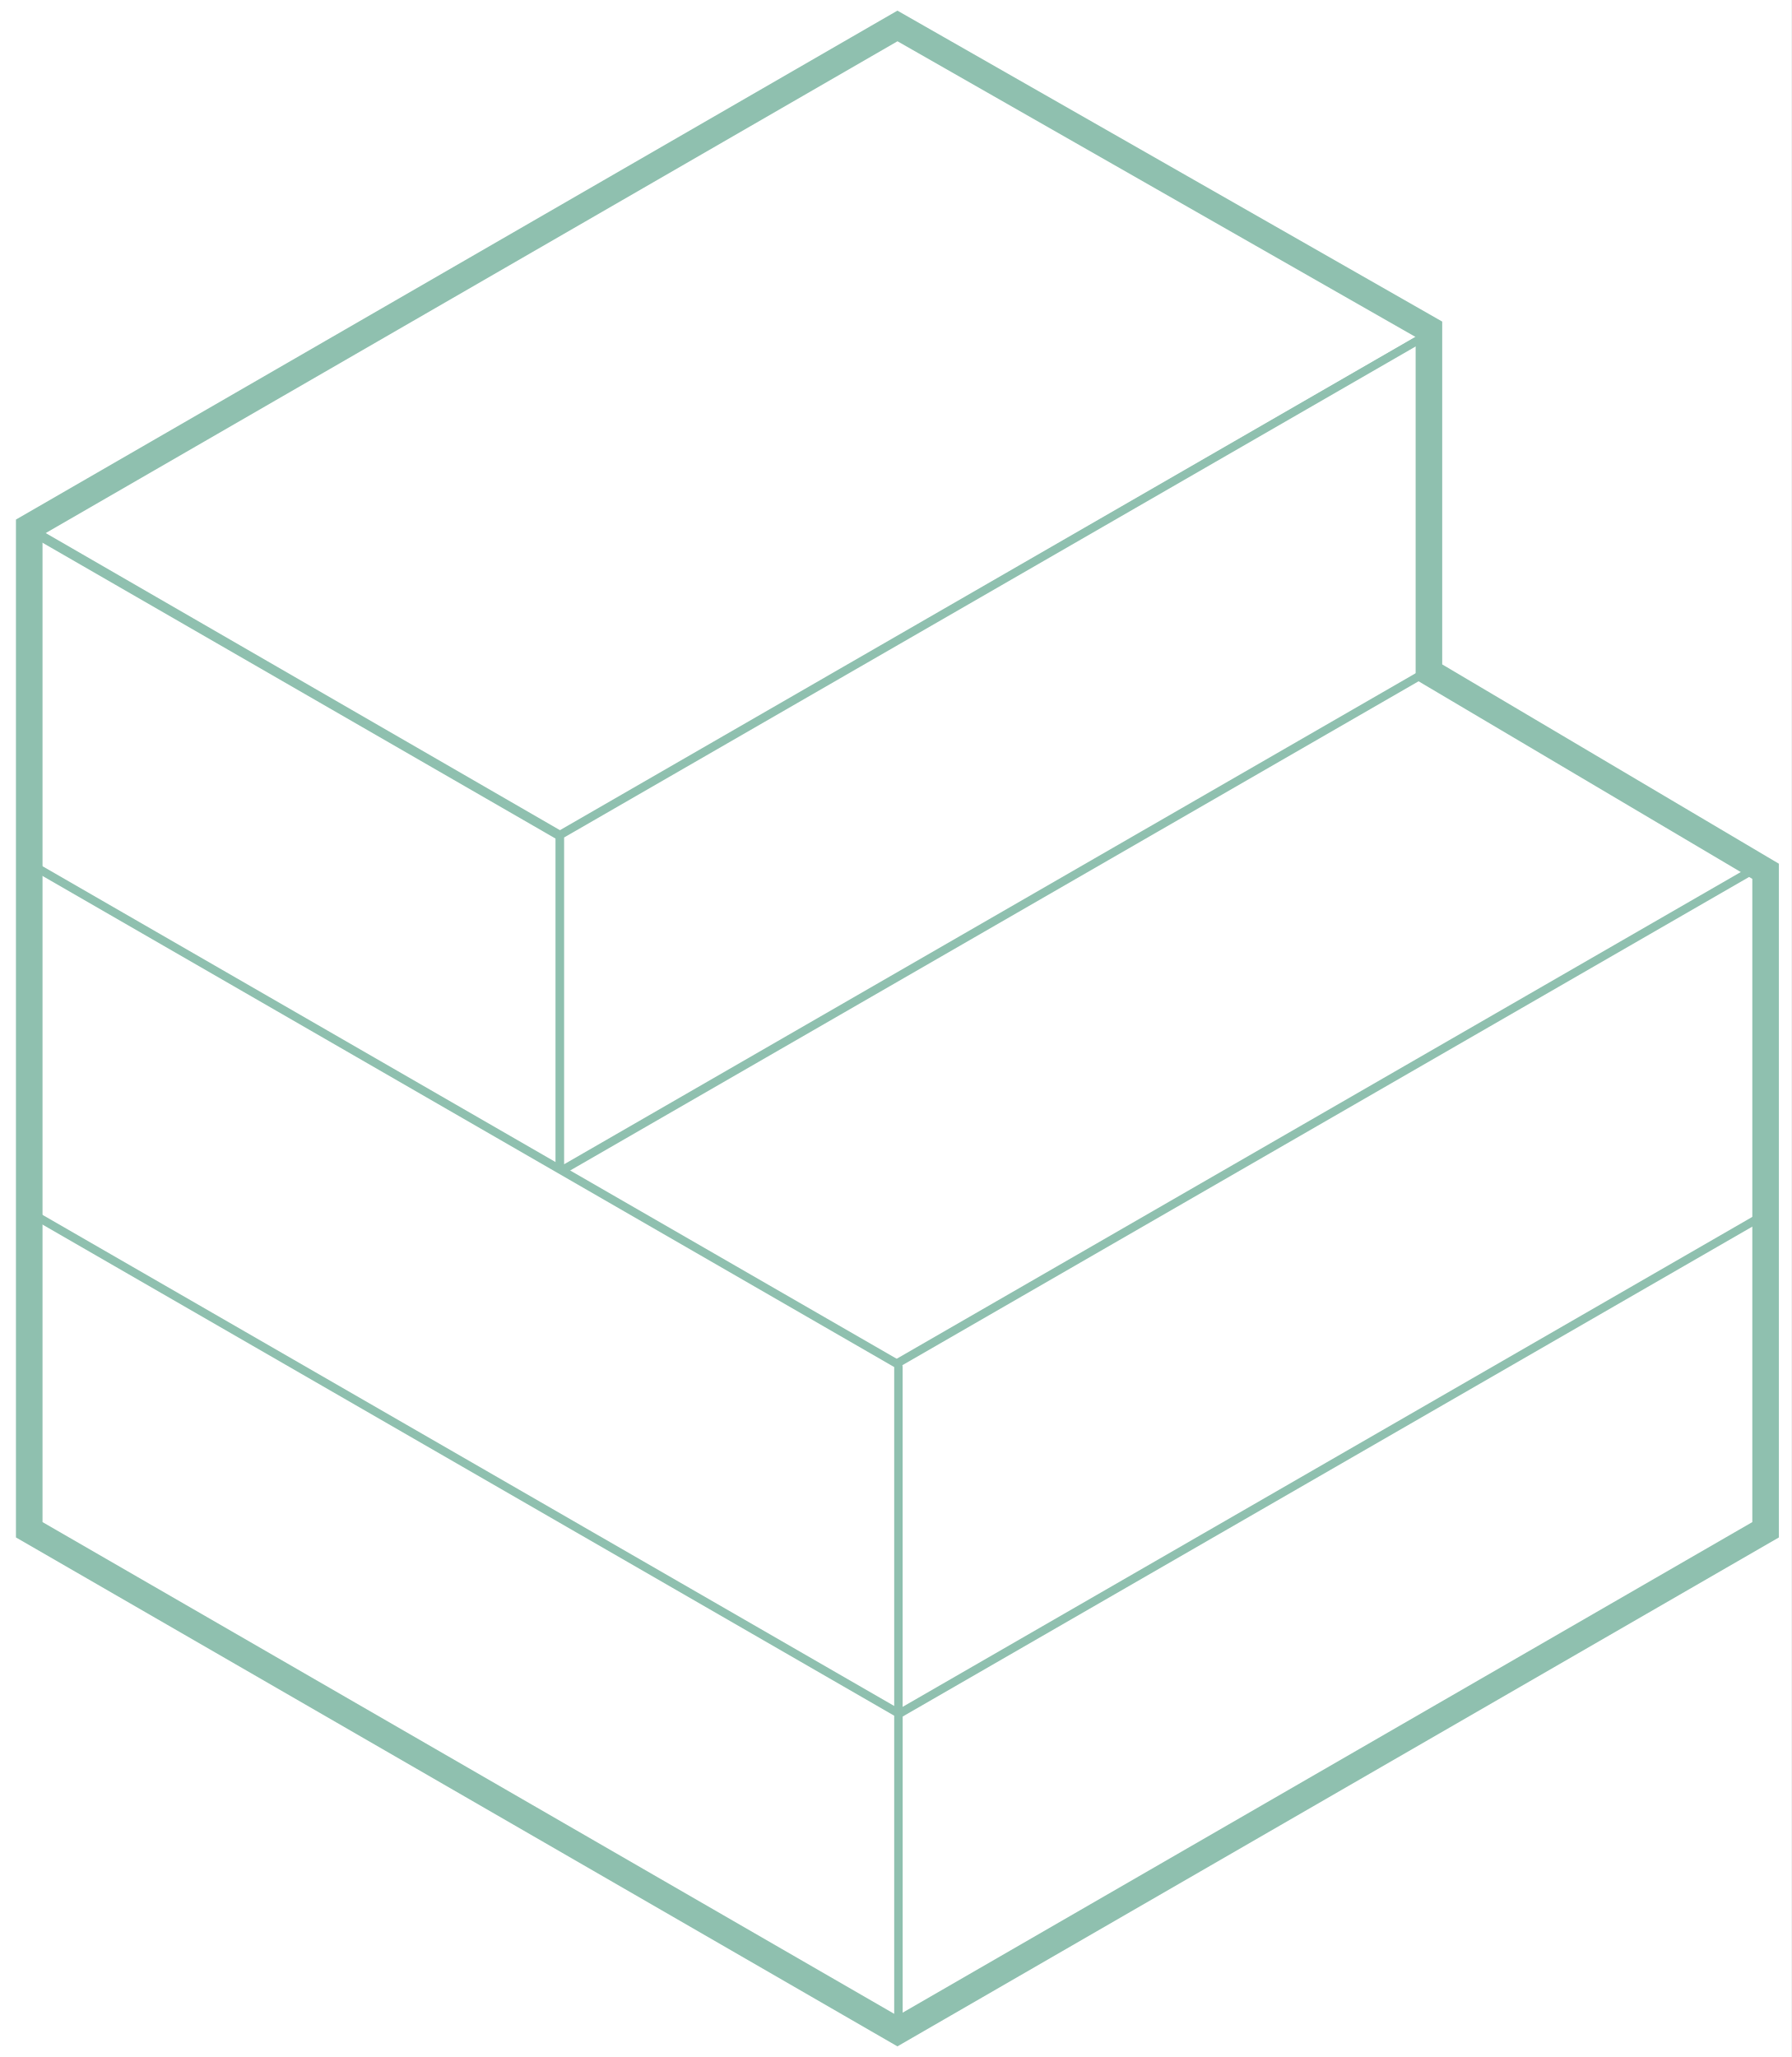
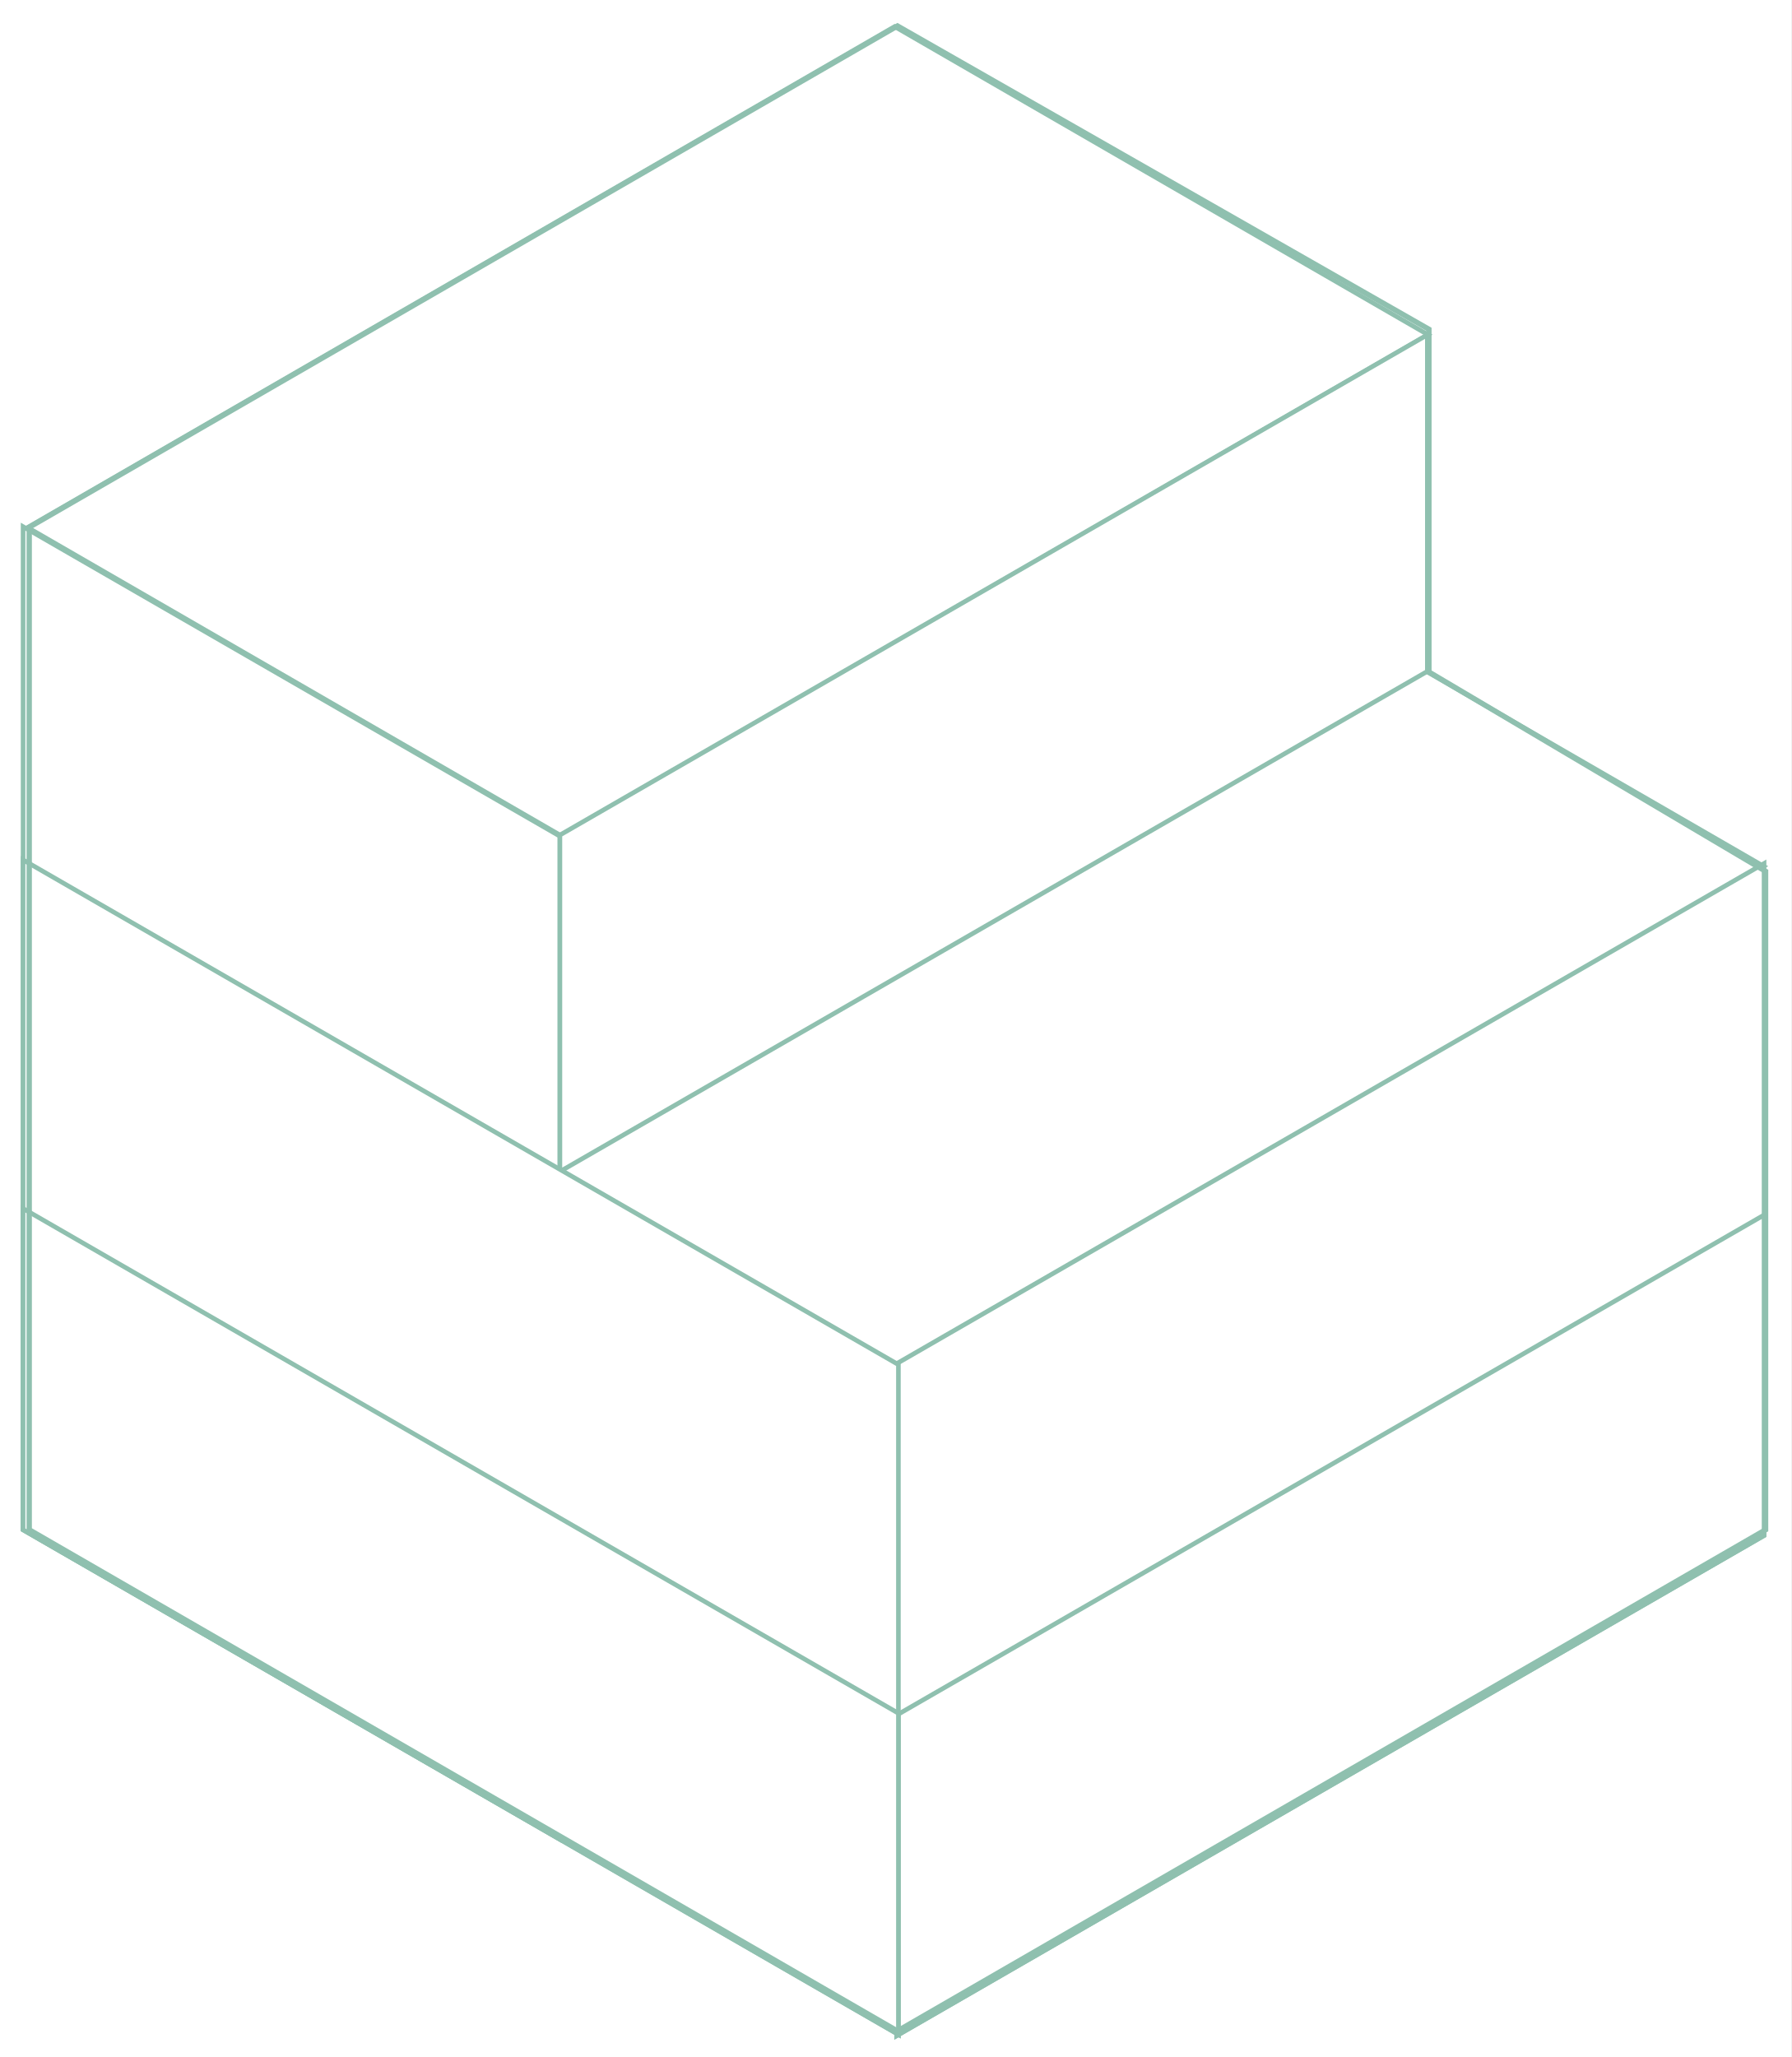
<svg xmlns="http://www.w3.org/2000/svg" width="337" height="387" viewBox="0 0 337 387" fill="none">
  <g clip-path="url(#clip0_440_3117)">
    <rect width="337" height="387" fill="white" />
-     <rect width="188.391" height="115.883" transform="matrix(0.865886 -0.500242 0.865886 0.500242 5.19531 99.2402)" fill="white" stroke="#8FC0AF" stroke-width="1.829" stroke-linejoin="round" />
-     <rect width="188.391" height="115.883" transform="matrix(0.865886 -0.500242 0.865886 0.500242 68.3438 199.24)" fill="white" stroke="#8FC0AF" stroke-width="1.829" stroke-linejoin="round" />
-     <rect width="188.726" height="116.587" transform="matrix(-4.37114e-08 1 0.866305 0.499516 4.34375 99.0879)" fill="white" stroke="#8FC0AF" stroke-width="1.829" stroke-linejoin="round" />
-     <rect width="126.441" height="188.391" transform="matrix(4.37114e-08 1 -0.866305 0.499516 331.898 162.453)" fill="white" stroke="#8FC0AF" stroke-width="1.829" stroke-linejoin="round" />
-     <rect width="60.311" height="188.391" transform="matrix(4.37114e-08 1 -0.866305 0.499516 331.898 228.586)" fill="white" stroke="#8FC0AF" stroke-width="1.829" stroke-linejoin="round" />
-     <rect width="63.309" height="188.391" transform="matrix(4.37114e-08 1 -0.866305 0.499516 268.547 63)" fill="white" stroke="#8FC0AF" stroke-width="1.829" stroke-linejoin="round" />
-     <rect width="126.036" height="190.103" transform="matrix(-4.37114e-08 1 0.866305 0.499516 4.34375 161.777)" fill="white" stroke="#8FC0AF" stroke-width="1.829" stroke-linejoin="round" />
-     <rect width="60.444" height="190.103" transform="matrix(-4.37114e-08 1 0.866305 0.499516 4.34375 227.369)" fill="white" stroke="#8FC0AF" stroke-width="1.829" stroke-linejoin="round" />
-     <path d="M268.844 125V126.425L270.07 127.151L332.188 163.925V287.807L168.844 382.113L5.5 287.807V99.193L168.851 4.883L268.844 61.952V125Z" stroke="#8FC0AF" stroke-width="5" />
+     <rect width="188.391" height="115.883" transform="matrix(0.865886 -0.500242 0.865886 0.500242 5.19531 99.2402)" fill="white" stroke="#8FC0AF" strokeWidth="1.829" strokeLinejoin="round" />
+     <rect width="188.391" height="115.883" transform="matrix(0.865886 -0.500242 0.865886 0.500242 68.3438 199.24)" fill="white" stroke="#8FC0AF" strokeWidth="1.829" strokeLinejoin="round" />
+     <rect width="188.726" height="116.587" transform="matrix(-4.37114e-08 1 0.866305 0.499516 4.34375 99.0879)" fill="white" stroke="#8FC0AF" strokeWidth="1.829" strokeLinejoin="round" />
+     <rect width="126.441" height="188.391" transform="matrix(4.37114e-08 1 -0.866305 0.499516 331.898 162.453)" fill="white" stroke="#8FC0AF" strokeWidth="1.829" strokeLinejoin="round" />
+     <rect width="60.311" height="188.391" transform="matrix(4.37114e-08 1 -0.866305 0.499516 331.898 228.586)" fill="white" stroke="#8FC0AF" strokeWidth="1.829" strokeLinejoin="round" />
+     <rect width="63.309" height="188.391" transform="matrix(4.37114e-08 1 -0.866305 0.499516 268.547 63)" fill="white" stroke="#8FC0AF" strokeWidth="1.829" strokeLinejoin="round" />
+     <rect width="126.036" height="190.103" transform="matrix(-4.37114e-08 1 0.866305 0.499516 4.34375 161.777)" fill="white" stroke="#8FC0AF" strokeWidth="1.829" strokeLinejoin="round" />
+     <rect width="60.444" height="190.103" transform="matrix(-4.37114e-08 1 0.866305 0.499516 4.34375 227.369)" fill="white" stroke="#8FC0AF" strokeWidth="1.829" strokeLinejoin="round" />
+     <path d="M268.844 125V126.425L270.07 127.151L332.188 163.925V287.807L168.844 382.113L5.5 287.807V99.193L168.851 4.883L268.844 61.952V125Z" stroke="#8FC0AF" strokeWidth="5" />
  </g>
  <defs>
    <clipPath id="clip0_440_3117">
      <rect width="337" height="387" fill="white" />
    </clipPath>
  </defs>
</svg>
